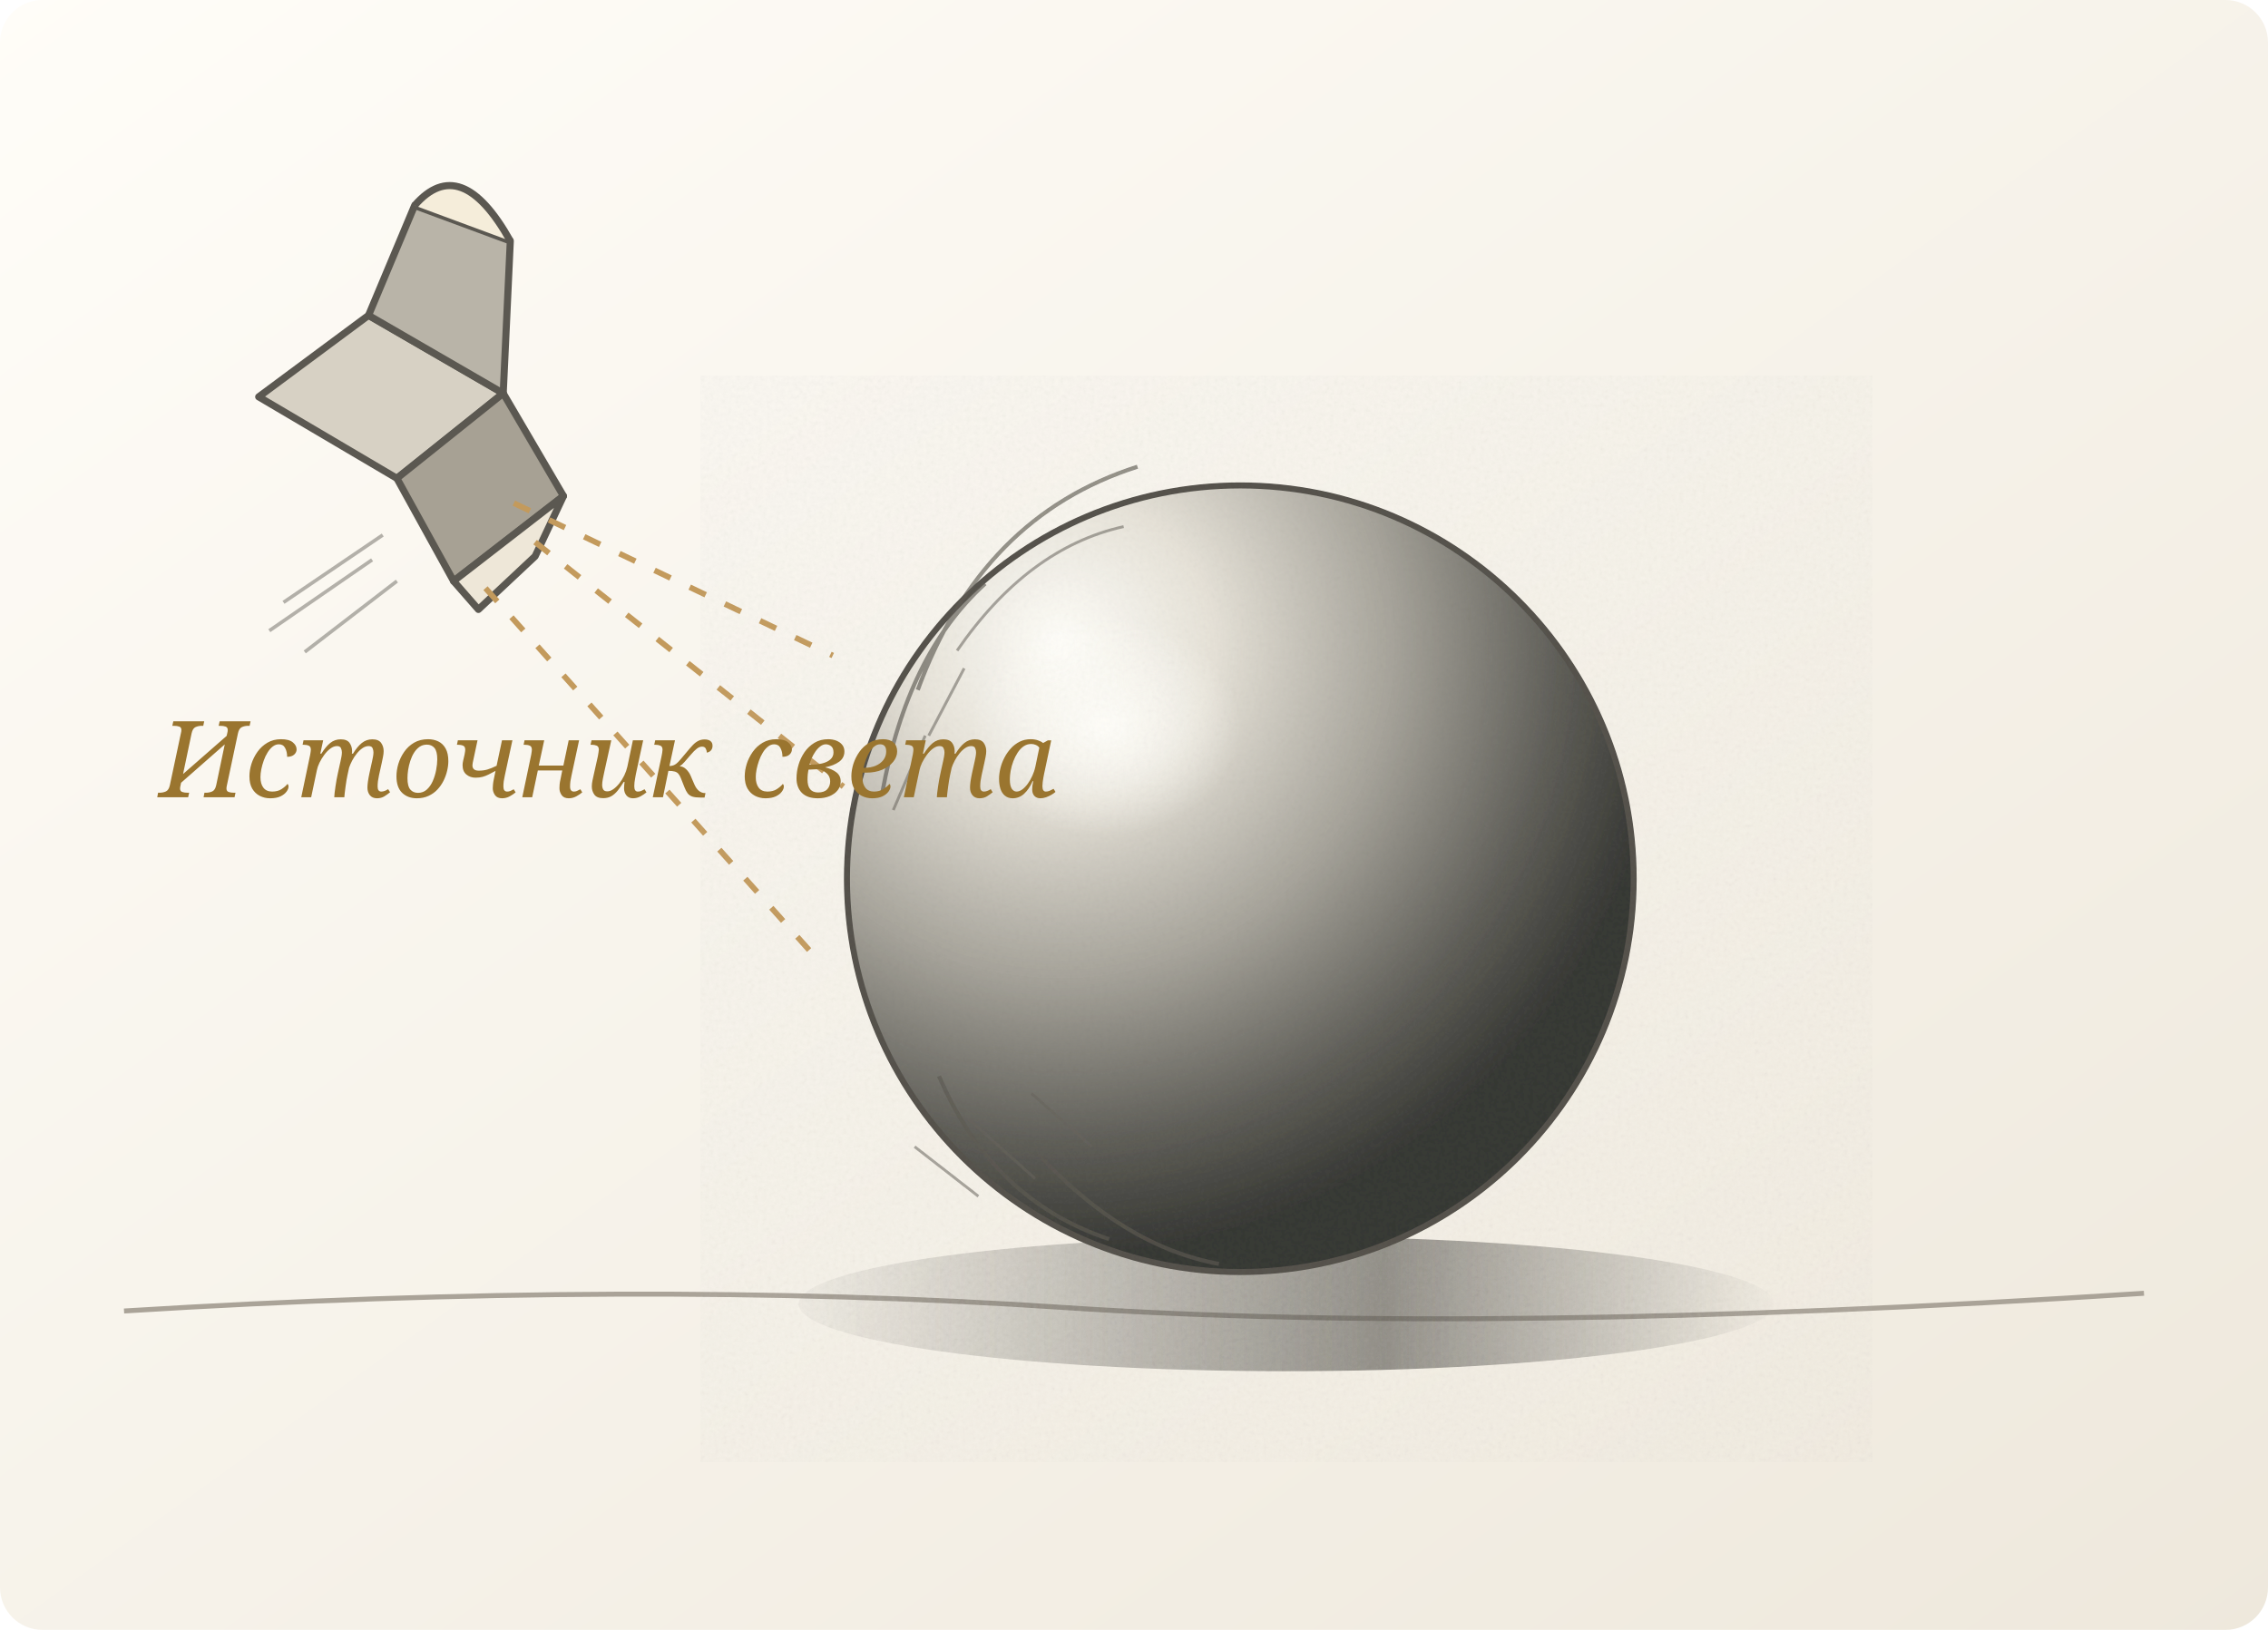
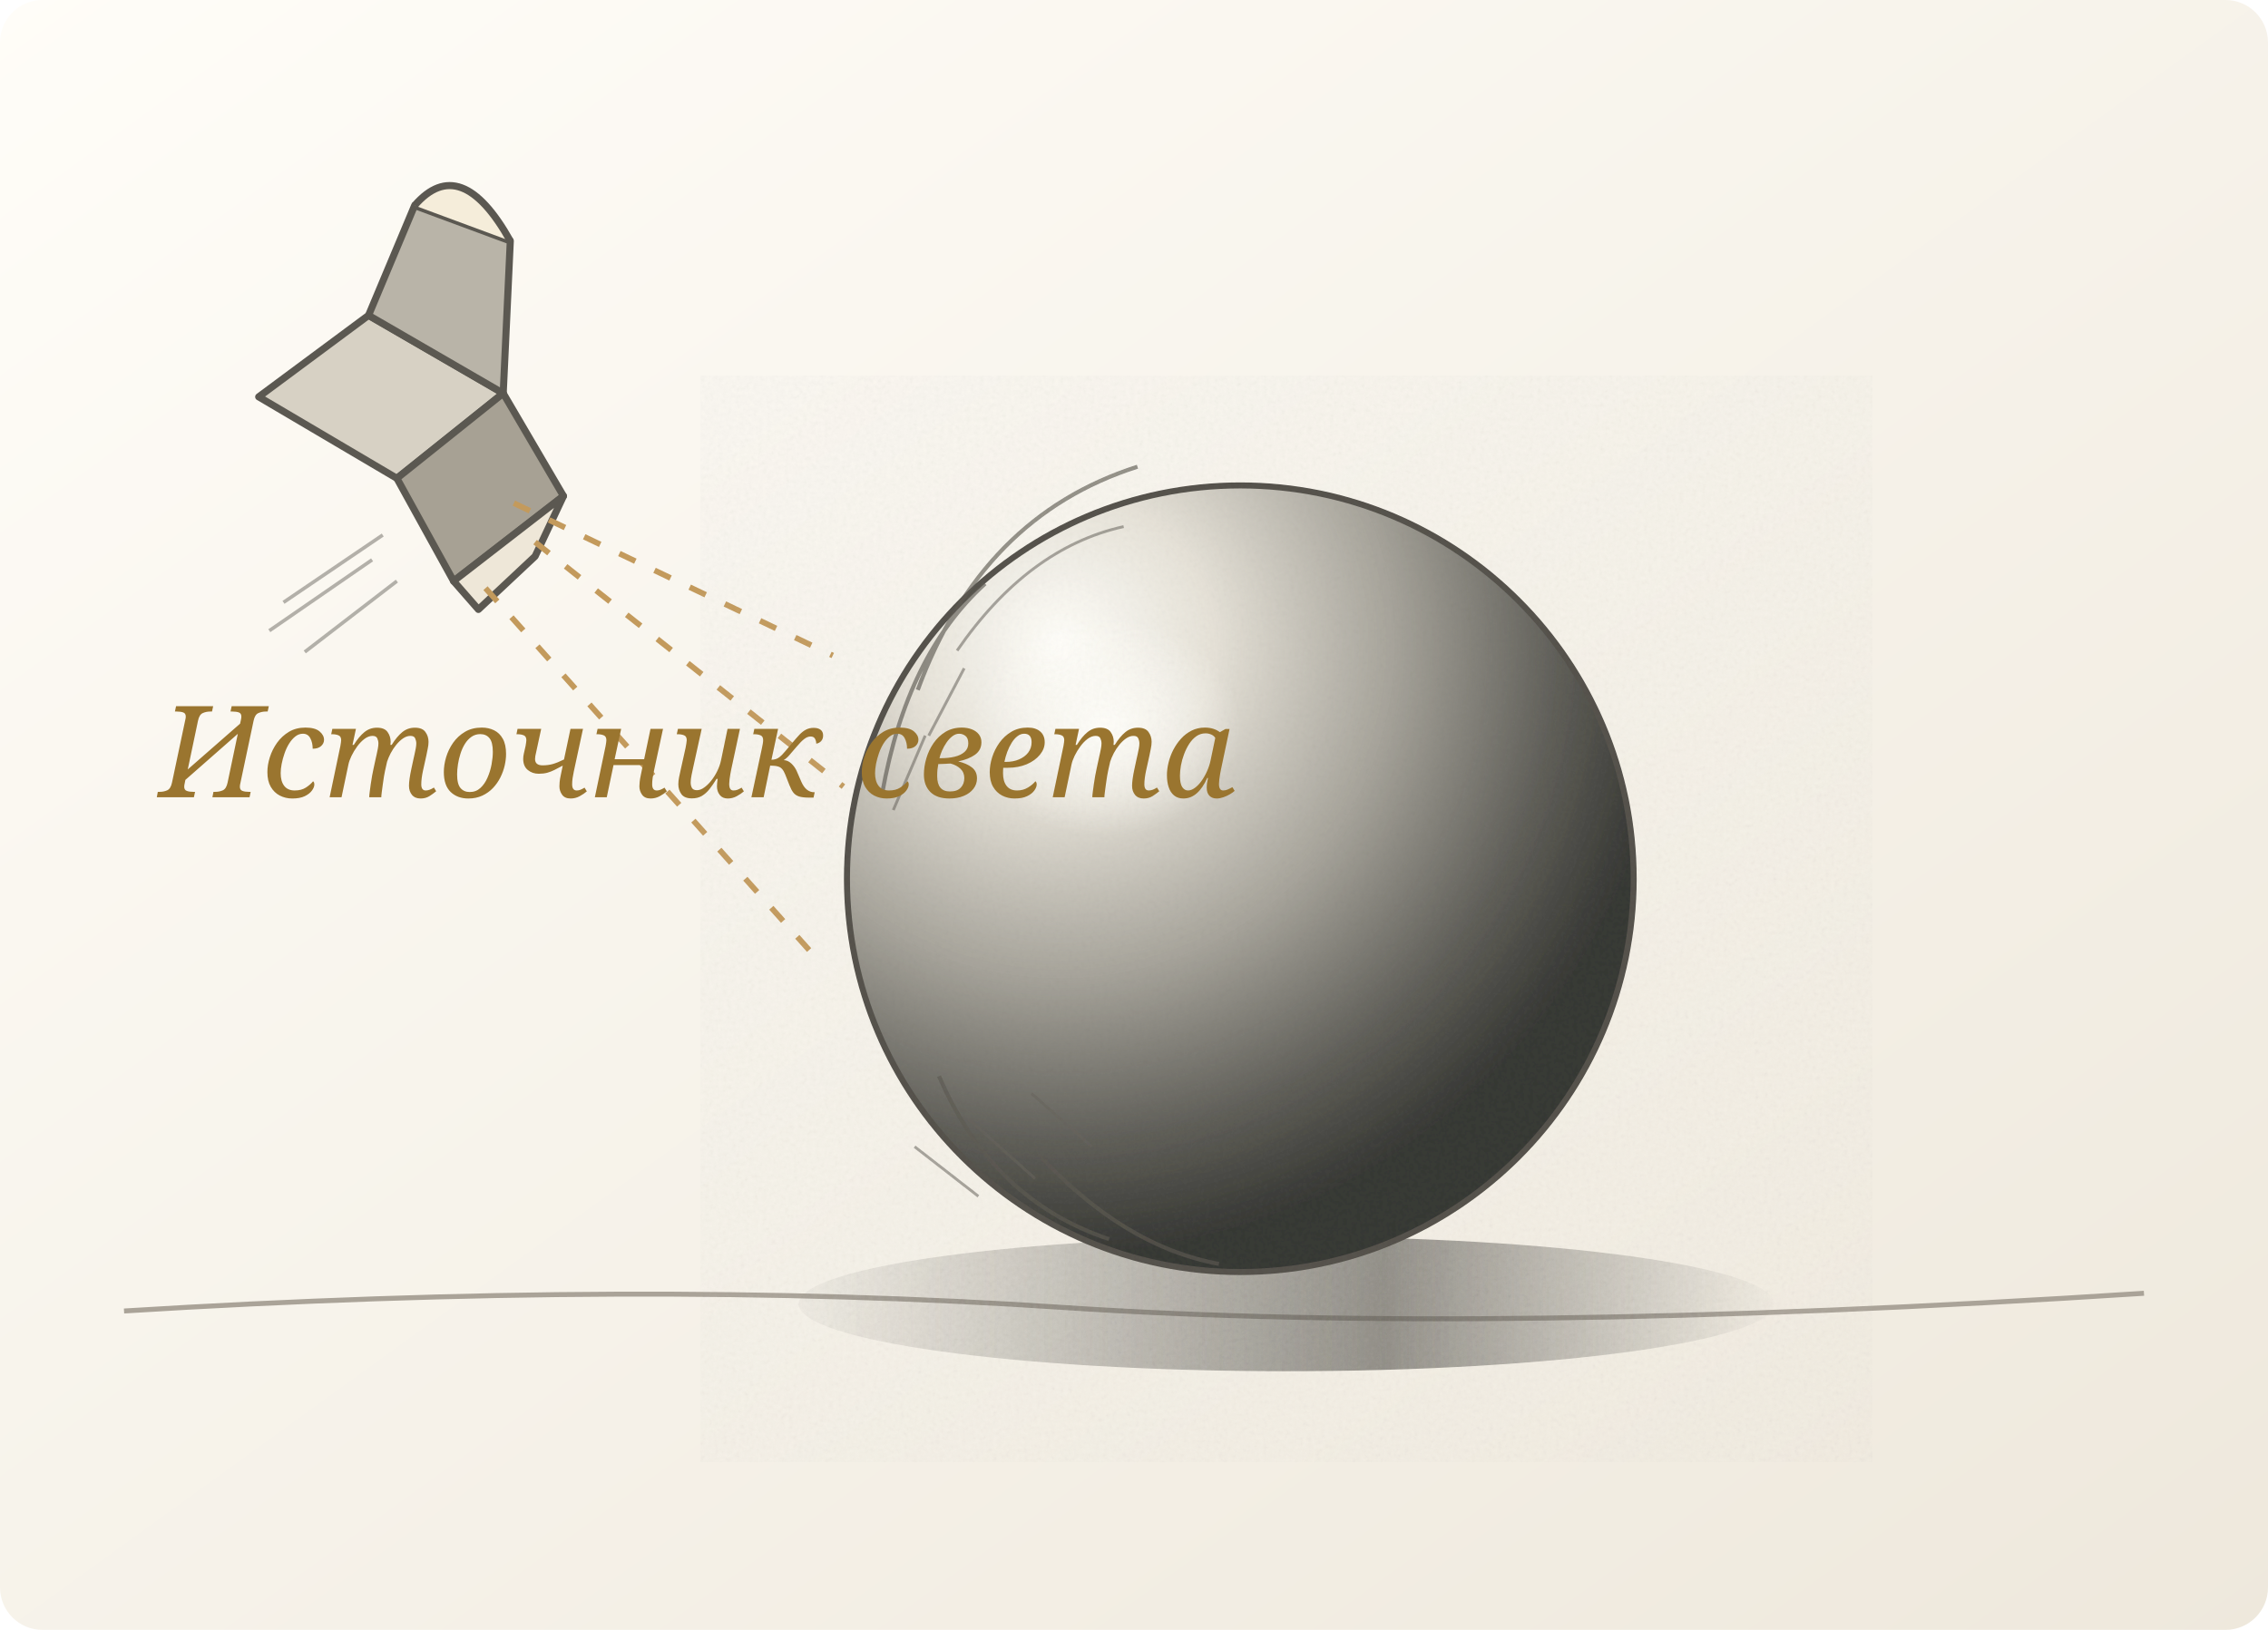
<svg xmlns="http://www.w3.org/2000/svg" viewBox="0 0 640 460" role="img" aria-labelledby="title desc">
  <defs>
    <linearGradient id="paper" x1="0" y1="0" x2="1" y2="1">
      <stop stop-color="#fffdf8" />
      <stop offset="1" stop-color="#eee8dc" />
    </linearGradient>
    <radialGradient id="ball" cx="27%" cy="20%" r="78%">
      <stop stop-color="#fffef9" />
      <stop offset=".25" stop-color="#e6e2d8" />
      <stop offset=".55" stop-color="#a6a39a" />
      <stop offset=".82" stop-color="#5f5e58" />
      <stop offset="1" stop-color="#393a36" />
    </radialGradient>
    <linearGradient id="cast">
      <stop stop-color="#57564f" stop-opacity=".05" />
      <stop offset=".6" stop-color="#55534d" stop-opacity=".6" />
      <stop offset="1" stop-color="#55534d" stop-opacity=".02" />
    </linearGradient>
    <radialGradient id="shine">
      <stop stop-color="#fffef9" stop-opacity=".98" />
      <stop offset="1" stop-color="#fffef9" stop-opacity="0" />
    </radialGradient>
    <filter id="paperGrain" x="-10%" y="-10%" width="120%" height="120%">
      <feTurbulence type="fractalNoise" baseFrequency=".8" numOctaves="2" seed="9" result="n" />
      <feColorMatrix in="n" type="saturate" values="0" result="mono" />
      <feComponentTransfer>
        <feFuncA type="table" tableValues="0 .09" />
      </feComponentTransfer>
      <feBlend in="SourceGraphic" mode="multiply" />
    </filter>
    <marker id="arrow" markerWidth="8" markerHeight="8" refX="6" refY="3" orient="auto">
      <path d="M0 0L6 3L0 6" fill="none" stroke="#537e98" stroke-width="1.4" />
    </marker>
  </defs>
  <rect width="640" height="460" rx="12" fill="url(#paper)" />
  <path d="M35 370Q180 361 300 369T605 365" fill="none" stroke="#aaa398" stroke-width="1.4" />
  <g stroke="#5b5851" stroke-width="2" stroke-linejoin="round" fill="none">
    <path d="M73 112L104 89L142 111L112 135Z" fill="#d7d1c4" />
    <path d="M104 89L117 58L144 68L142 111Z" fill="#b9b4a8" />
    <path d="M117 58Q130 43 144 68" fill="#f5edda" />
    <path d="M112 135L142 111L159 140L128 164Z" fill="#a7a194" />
    <path d="M128 164L159 140L151 157L135 172Z" fill="#eee7d8" />
    <path d="M80 170L108 151M76 178L105 158M86 184L112 164" stroke-width="1" opacity=".45" />
  </g>
  <path d="M145 142L235 185M151 153L238 222M137 166L230 270" stroke="#c39a5c" stroke-width="1.6" stroke-dasharray="5 6" fill="none" />
  <g filter="url(#paperGrain)">
    <ellipse cx="363" cy="368" rx="137.64" ry="19" fill="url(#cast)" />
    <circle cx="350" cy="248" r="111" fill="url(#ball)" stroke="#56534d" stroke-width="1.7" />
    <ellipse cx="312" cy="205" rx="38" ry="31" fill="url(#shine)" />
    <path d="M258.98 194.72q18 -49 62 -63m-72 92q7 -39 29 -59m-13 139q15 35 48 46m-20 -24q24 26 51 31" fill="none" stroke="#5d5a53" stroke-width="1.15" opacity=".65" />
    <path d="M270.08 183.62q20 -29 47 -35m-56 59l-9 21m20 -40l-10 19m-4 116l18 14m-3 -22l19 17m-1 -24l17 15" fill="none" stroke="#68645c" stroke-width=".8" opacity=".55" />
  </g>
-   <text x="45" y="225" font-size="30" fill="#9a752f" font-family="Georgia,serif" font-style="italic">Источник света</text>
+   <text x="45" y="225" font-size="36" fill="#9a752f" font-family="Georgia,serif" font-style="italic">Источник света</text>
</svg>
